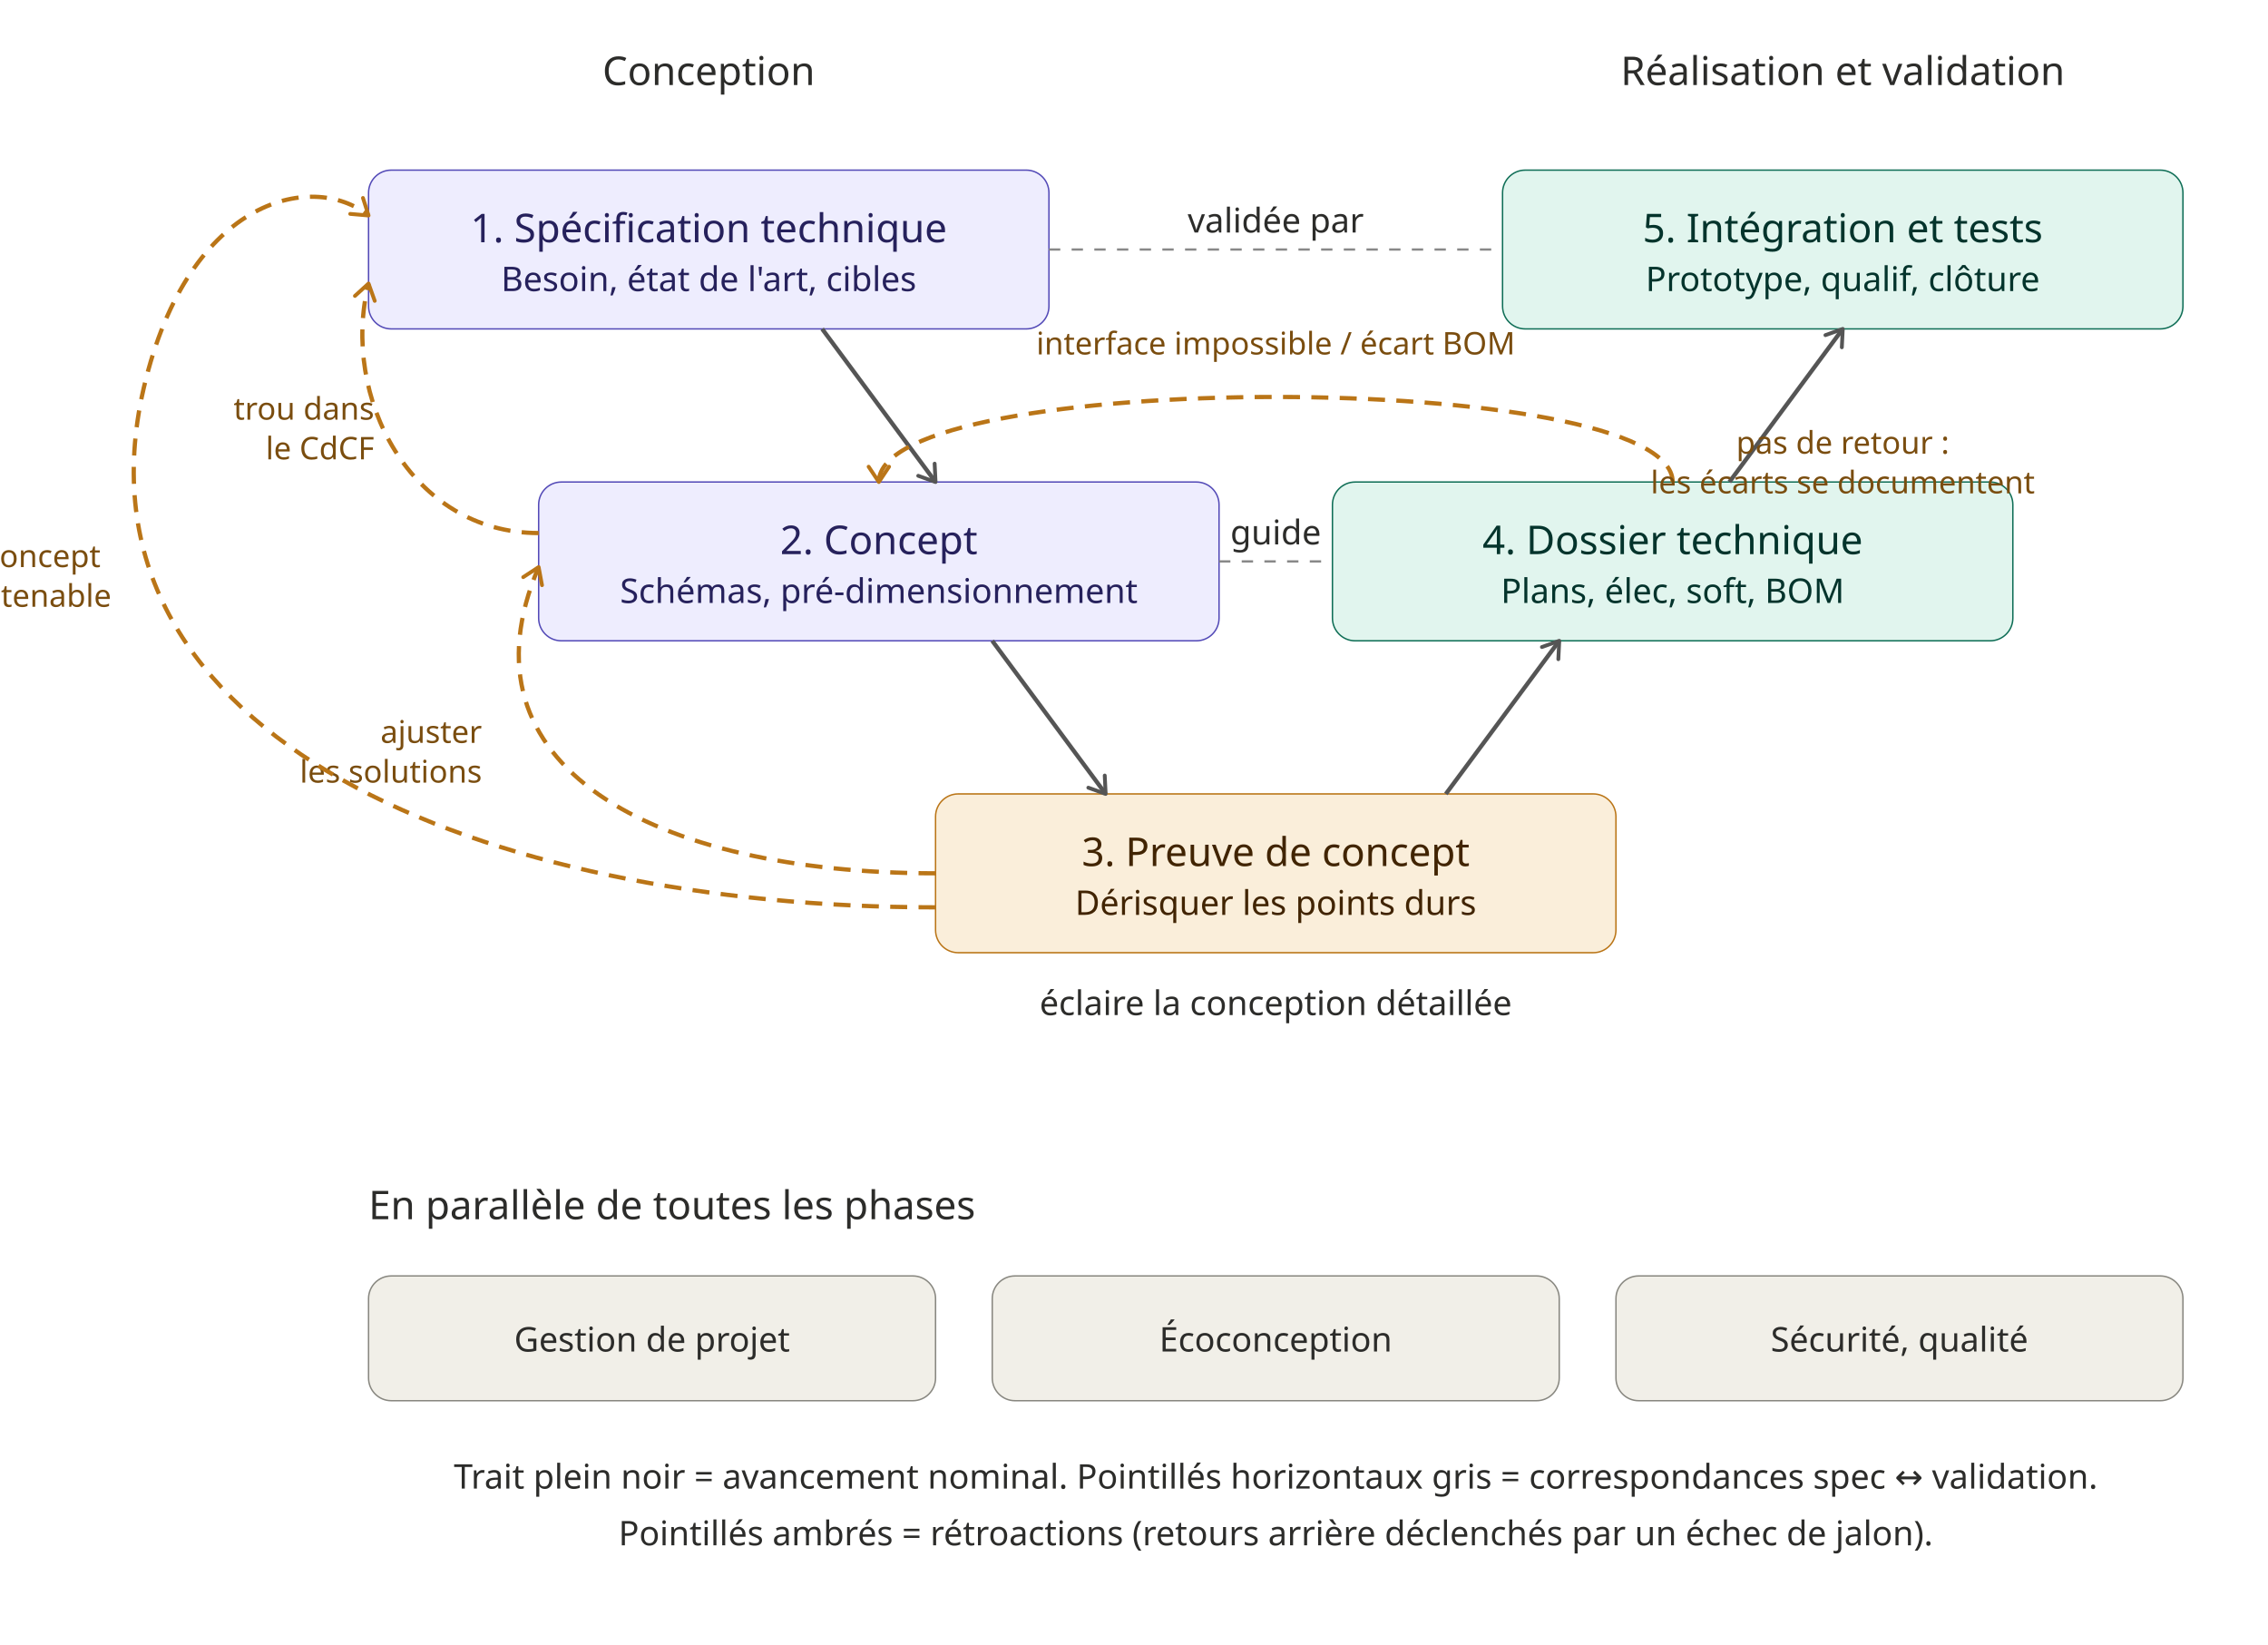
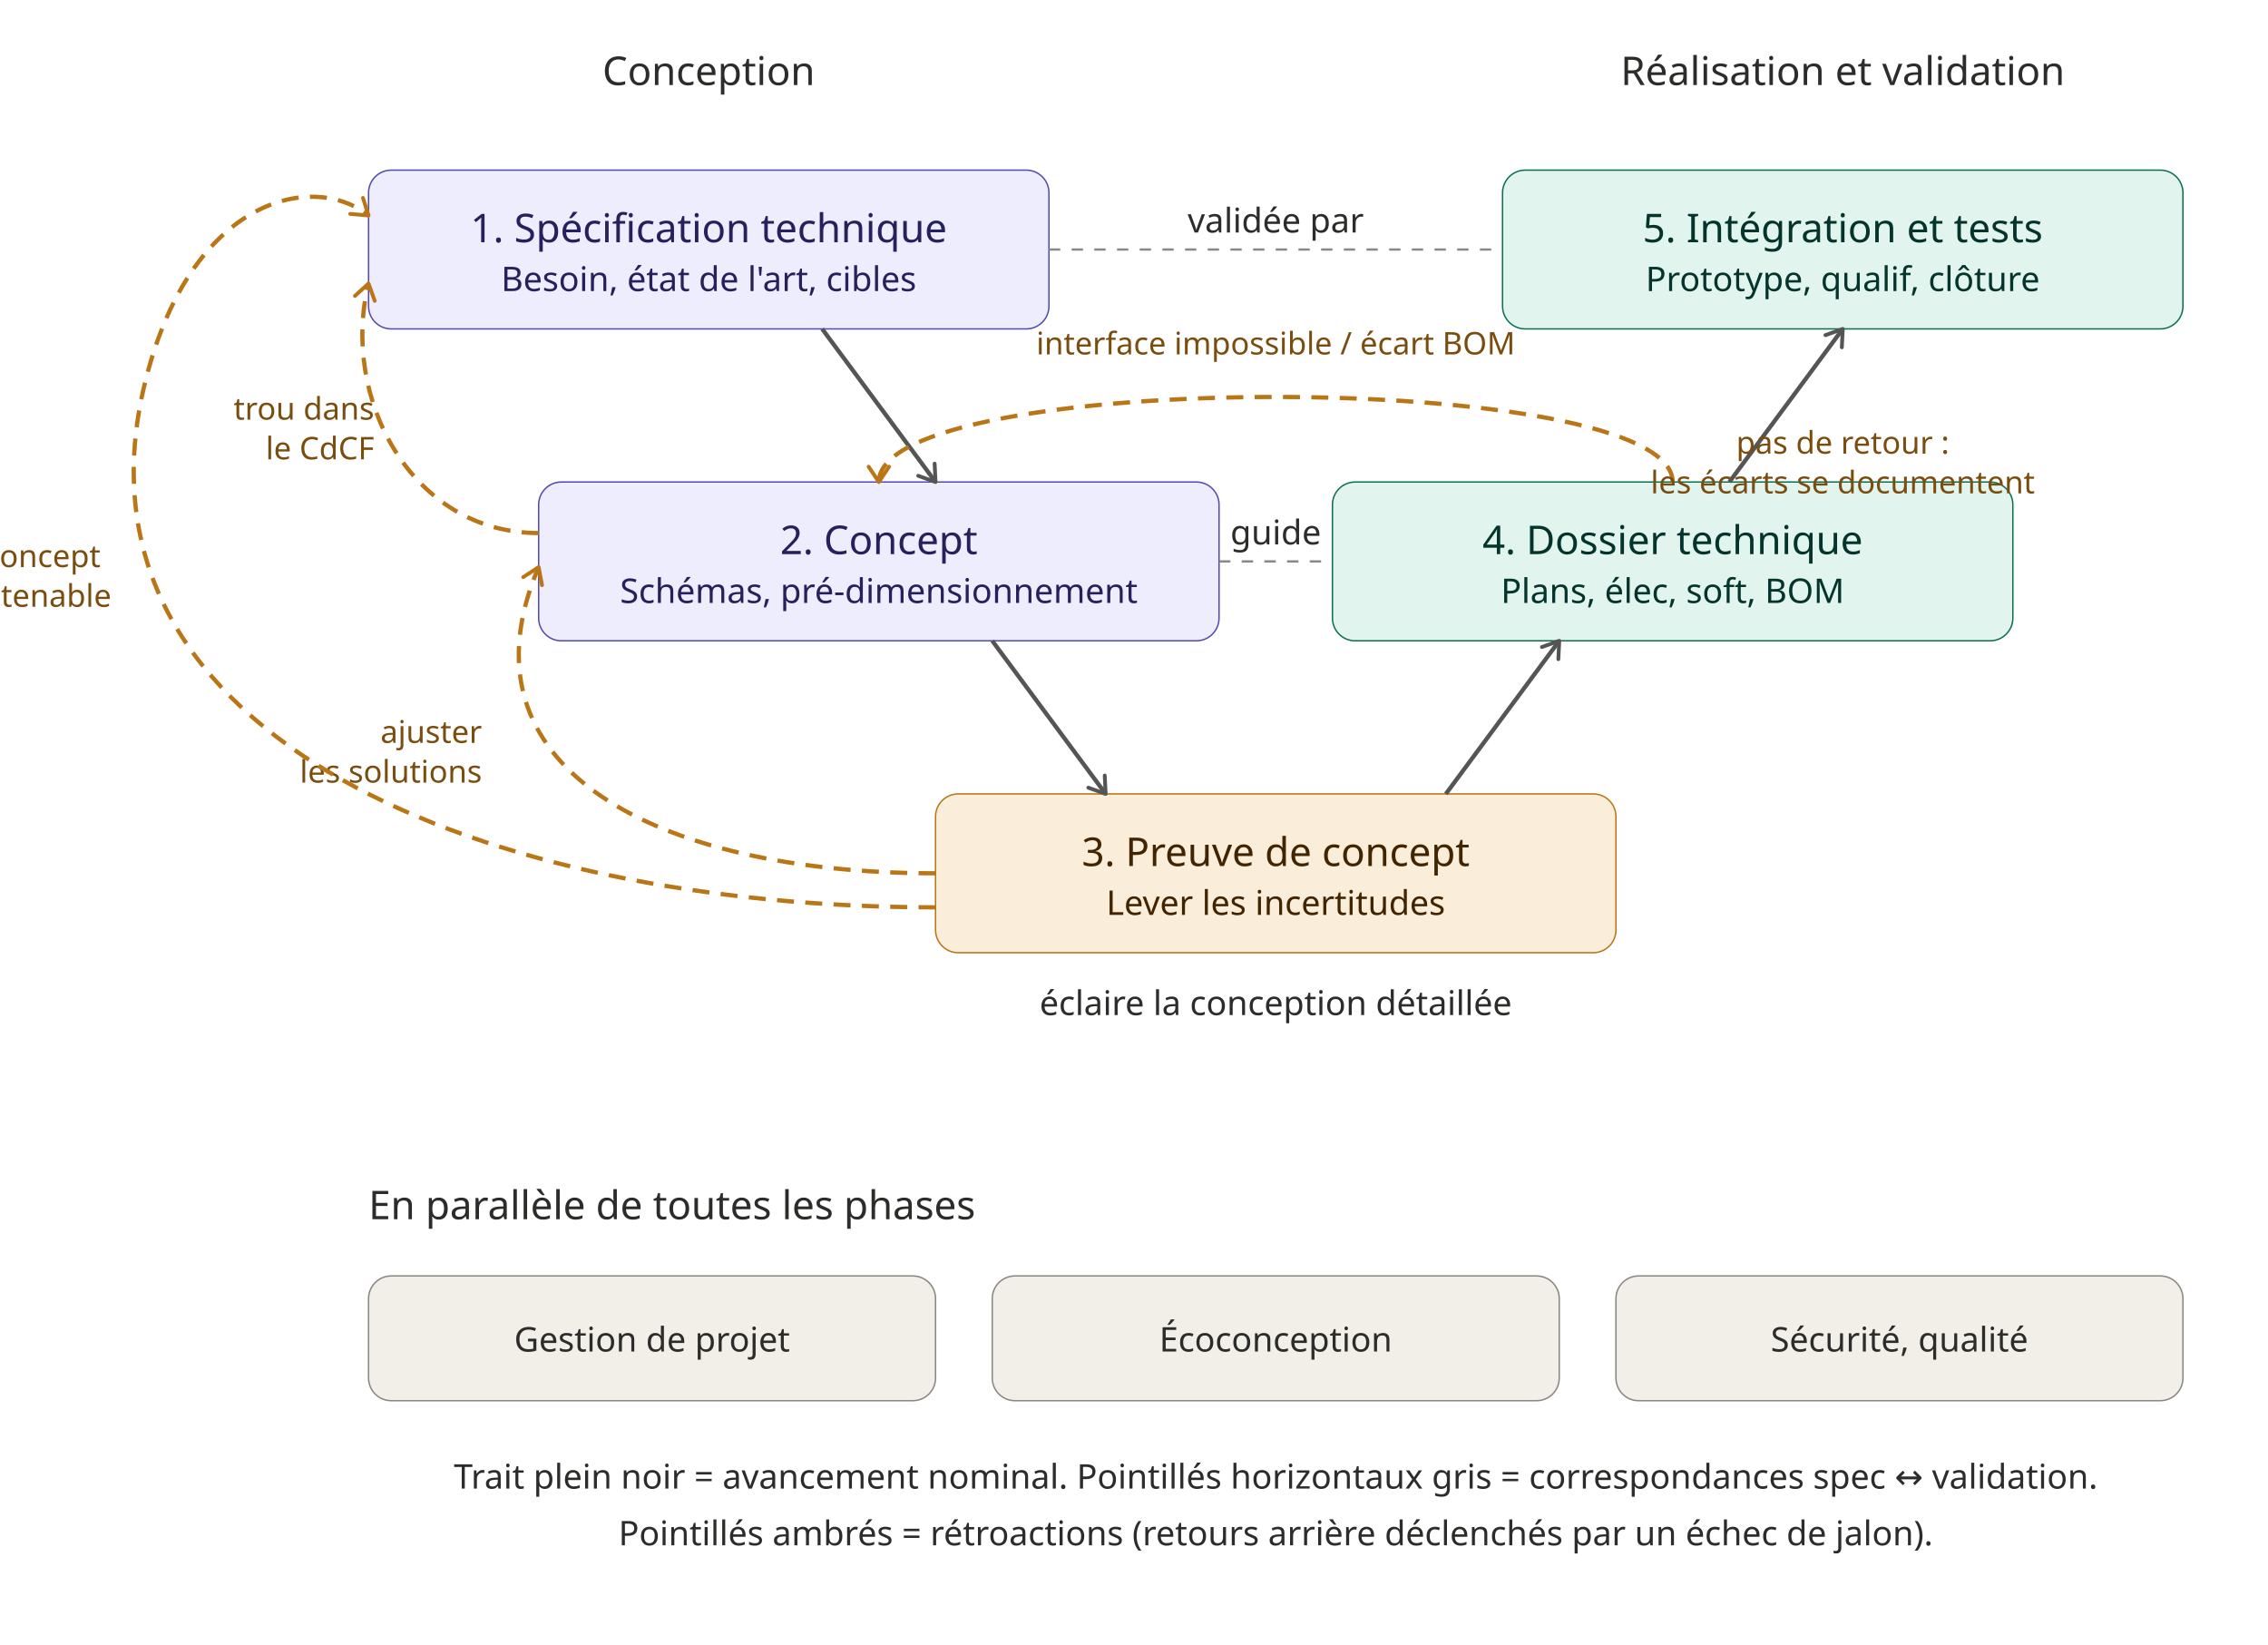
<svg xmlns="http://www.w3.org/2000/svg" viewBox="-110 0 800 580" role="img" aria-labelledby="title desc">
  <defs>
    <marker id="arrow" viewBox="0 0 10 10" refX="8" refY="5" markerWidth="6" markerHeight="6" orient="auto-start-reverse">
      <path d="M2 1L8 5L2 9" fill="none" stroke="context-stroke" stroke-width="1.5" stroke-linecap="round" stroke-linejoin="round" />
    </marker>
    <marker id="arrow-fb" viewBox="0 0 10 10" refX="8" refY="5" markerWidth="6" markerHeight="6" orient="auto-start-reverse">
      <path d="M2 1L8 5L2 9" fill="none" stroke="context-stroke" stroke-width="1.5" stroke-linecap="round" stroke-linejoin="round" />
    </marker>
    <style>
      .th { font: 500 14px sans-serif; }
      .ts { font: 400 12px sans-serif; }
      .tfb { font: 500 11px sans-serif; }
      .arr { stroke-width: 1.5; fill: none; }
      .feedback { stroke-width: 1.5; fill: none; stroke-dasharray: 6 4; }
      .leader { stroke-width: 0.8; stroke-dasharray: 4 4; fill: none; }
      .b-purple { fill: #EEEDFE; stroke: #534AB7; }
      .b-purple-text { fill: #26215C; }
      .b-amber { fill: #FAEEDA; stroke: #BA7517; }
      .b-amber-text { fill: #412402; }
      .b-teal { fill: #E1F5EE; stroke: #0F6E56; }
      .b-teal-text { fill: #04342C; }
      .b-gray { fill: #F1EFE8; stroke: #888780; }
      .b-gray-text { fill: #2C2C2A; }
      .neutral-text { fill: #2C2C2A; }
      .neutral-stroke { stroke: #555555; }
      .neutral-light-stroke { stroke: #888888; }
      .fb-stroke { stroke: #BA7517; }
      .fb-text { fill: #7A4D0F; }
      @media (prefers-color-scheme: dark) {
        .b-purple { fill: #3C3489; stroke: #AFA9EC; }
        .b-purple-text { fill: #EEEDFE; }
        .b-amber { fill: #633806; stroke: #EF9F27; }
        .b-amber-text { fill: #FAEEDA; }
        .b-teal { fill: #085041; stroke: #5DCAA5; }
        .b-teal-text { fill: #E1F5EE; }
        .b-gray { fill: #444441; stroke: #B4B2A9; }
        .b-gray-text { fill: #F1EFE8; }
        .neutral-text { fill: #F1EFE8; }
        .neutral-stroke { stroke: #B4B2A9; }
        .neutral-light-stroke { stroke: #888888; }
        .fb-stroke { stroke: #EF9F27; }
        .fb-text { fill: #FAEEDA; }
      }
    </style>
  </defs>
  <text class="th neutral-text" x="140" y="30" text-anchor="middle">Conception</text>
  <text class="th neutral-text" x="540" y="30" text-anchor="middle">Réalisation et validation</text>
  <rect class="b-purple" x="20" y="60" width="240" height="56" rx="8" stroke-width="0.5" />
  <text class="th b-purple-text" x="140" y="80" text-anchor="middle" dominant-baseline="central">1. Spécification technique</text>
  <text class="ts b-purple-text" x="140" y="98" text-anchor="middle" dominant-baseline="central">Besoin, état de l'art, cibles</text>
  <rect class="b-purple" x="80" y="170" width="240" height="56" rx="8" stroke-width="0.5" />
  <text class="th b-purple-text" x="200" y="190" text-anchor="middle" dominant-baseline="central">2. Concept</text>
  <text class="ts b-purple-text" x="200" y="208" text-anchor="middle" dominant-baseline="central">Schémas, pré-dimensionnement</text>
  <rect class="b-amber" x="220" y="280" width="240" height="56" rx="8" stroke-width="0.5" />
  <text class="th b-amber-text" x="340" y="300" text-anchor="middle" dominant-baseline="central">3. Preuve de concept</text>
-   <text class="ts b-amber-text" x="340" y="318" text-anchor="middle" dominant-baseline="central">Dérisquer les points durs</text>
+   <text class="ts b-amber-text" x="340" y="318" text-anchor="middle" dominant-baseline="central">Lever les incertitudes</text>
  <rect class="b-teal" x="360" y="170" width="240" height="56" rx="8" stroke-width="0.5" />
  <text class="th b-teal-text" x="480" y="190" text-anchor="middle" dominant-baseline="central">4. Dossier technique</text>
  <text class="ts b-teal-text" x="480" y="208" text-anchor="middle" dominant-baseline="central">Plans, élec, soft, BOM</text>
  <rect class="b-teal" x="420" y="60" width="240" height="56" rx="8" stroke-width="0.5" />
  <text class="th b-teal-text" x="540" y="80" text-anchor="middle" dominant-baseline="central">5. Intégration et tests</text>
  <text class="ts b-teal-text" x="540" y="98" text-anchor="middle" dominant-baseline="central">Prototype, qualif, clôture</text>
  <line x1="180" y1="116" x2="220" y2="170" class="arr neutral-stroke" marker-end="url(#arrow)" />
  <line x1="240" y1="226" x2="280" y2="280" class="arr neutral-stroke" marker-end="url(#arrow)" />
  <line x1="400" y1="280" x2="440" y2="226" class="arr neutral-stroke" marker-end="url(#arrow)" />
  <line x1="500" y1="170" x2="540" y2="116" class="arr neutral-stroke" marker-end="url(#arrow)" />
  <line x1="260" y1="88" x2="420" y2="88" class="leader neutral-light-stroke" />
  <text class="ts neutral-text" x="340" y="82" text-anchor="middle">validée par</text>
  <line x1="320" y1="198" x2="360" y2="198" class="leader neutral-light-stroke" />
  <text class="ts neutral-text" x="340" y="192" text-anchor="middle">guide</text>
  <text class="ts neutral-text" x="340" y="358" text-anchor="middle">éclaire la conception détaillée</text>
  <path d="M 220 308 C 120 308, 50 270, 80 200" class="feedback fb-stroke" marker-end="url(#arrow-fb)" />
  <text class="tfb fb-text" x="60" y="262" text-anchor="end">ajuster</text>
  <text class="tfb fb-text" x="60" y="276" text-anchor="end">les solutions</text>
  <path d="M 80 188 C 35 188, 10 140, 20 100" class="feedback fb-stroke" marker-end="url(#arrow-fb)" />
  <text class="tfb fb-text" x="22" y="148" text-anchor="end">trou dans</text>
  <text class="tfb fb-text" x="22" y="162" text-anchor="end">le CdCF</text>
  <path d="M 220 320 C 60 320, -85 260, -60 140 C -45 70, 0 60, 20 76" class="feedback fb-stroke" marker-end="url(#arrow-fb)" />
  <text class="tfb fb-text" x="-95" y="200" text-anchor="middle">concept</text>
  <text class="tfb fb-text" x="-95" y="214" text-anchor="middle">intenable</text>
  <path d="M 480 170 C 480 130, 200 130, 200 170" class="feedback fb-stroke" marker-end="url(#arrow-fb)" />
  <text class="tfb fb-text" x="340" y="125" text-anchor="middle">interface impossible / écart BOM</text>
  <text class="tfb fb-text" x="540" y="160" text-anchor="middle" font-style="italic">pas de retour :</text>
  <text class="tfb fb-text" x="540" y="174" text-anchor="middle" font-style="italic">les écarts se documentent</text>
  <text class="th neutral-text" x="20" y="430">En parallèle de toutes les phases</text>
  <rect class="b-gray" x="20" y="450" width="200" height="44" rx="8" stroke-width="0.5" />
  <text class="ts b-gray-text" x="120" y="472" text-anchor="middle" dominant-baseline="central">Gestion de projet</text>
  <rect class="b-gray" x="240" y="450" width="200" height="44" rx="8" stroke-width="0.5" />
  <text class="ts b-gray-text" x="340" y="472" text-anchor="middle" dominant-baseline="central">Écoconception</text>
  <rect class="b-gray" x="460" y="450" width="200" height="44" rx="8" stroke-width="0.5" />
  <text class="ts b-gray-text" x="560" y="472" text-anchor="middle" dominant-baseline="central">Sécurité, qualité</text>
  <text class="ts neutral-text" x="340" y="525" text-anchor="middle">Trait plein noir = avancement nominal. Pointillés horizontaux gris = correspondances spec ↔ validation.</text>
  <text class="ts neutral-text" x="340" y="545" text-anchor="middle">Pointillés ambrés = rétroactions (retours arrière déclenchés par un échec de jalon).</text>
</svg>
